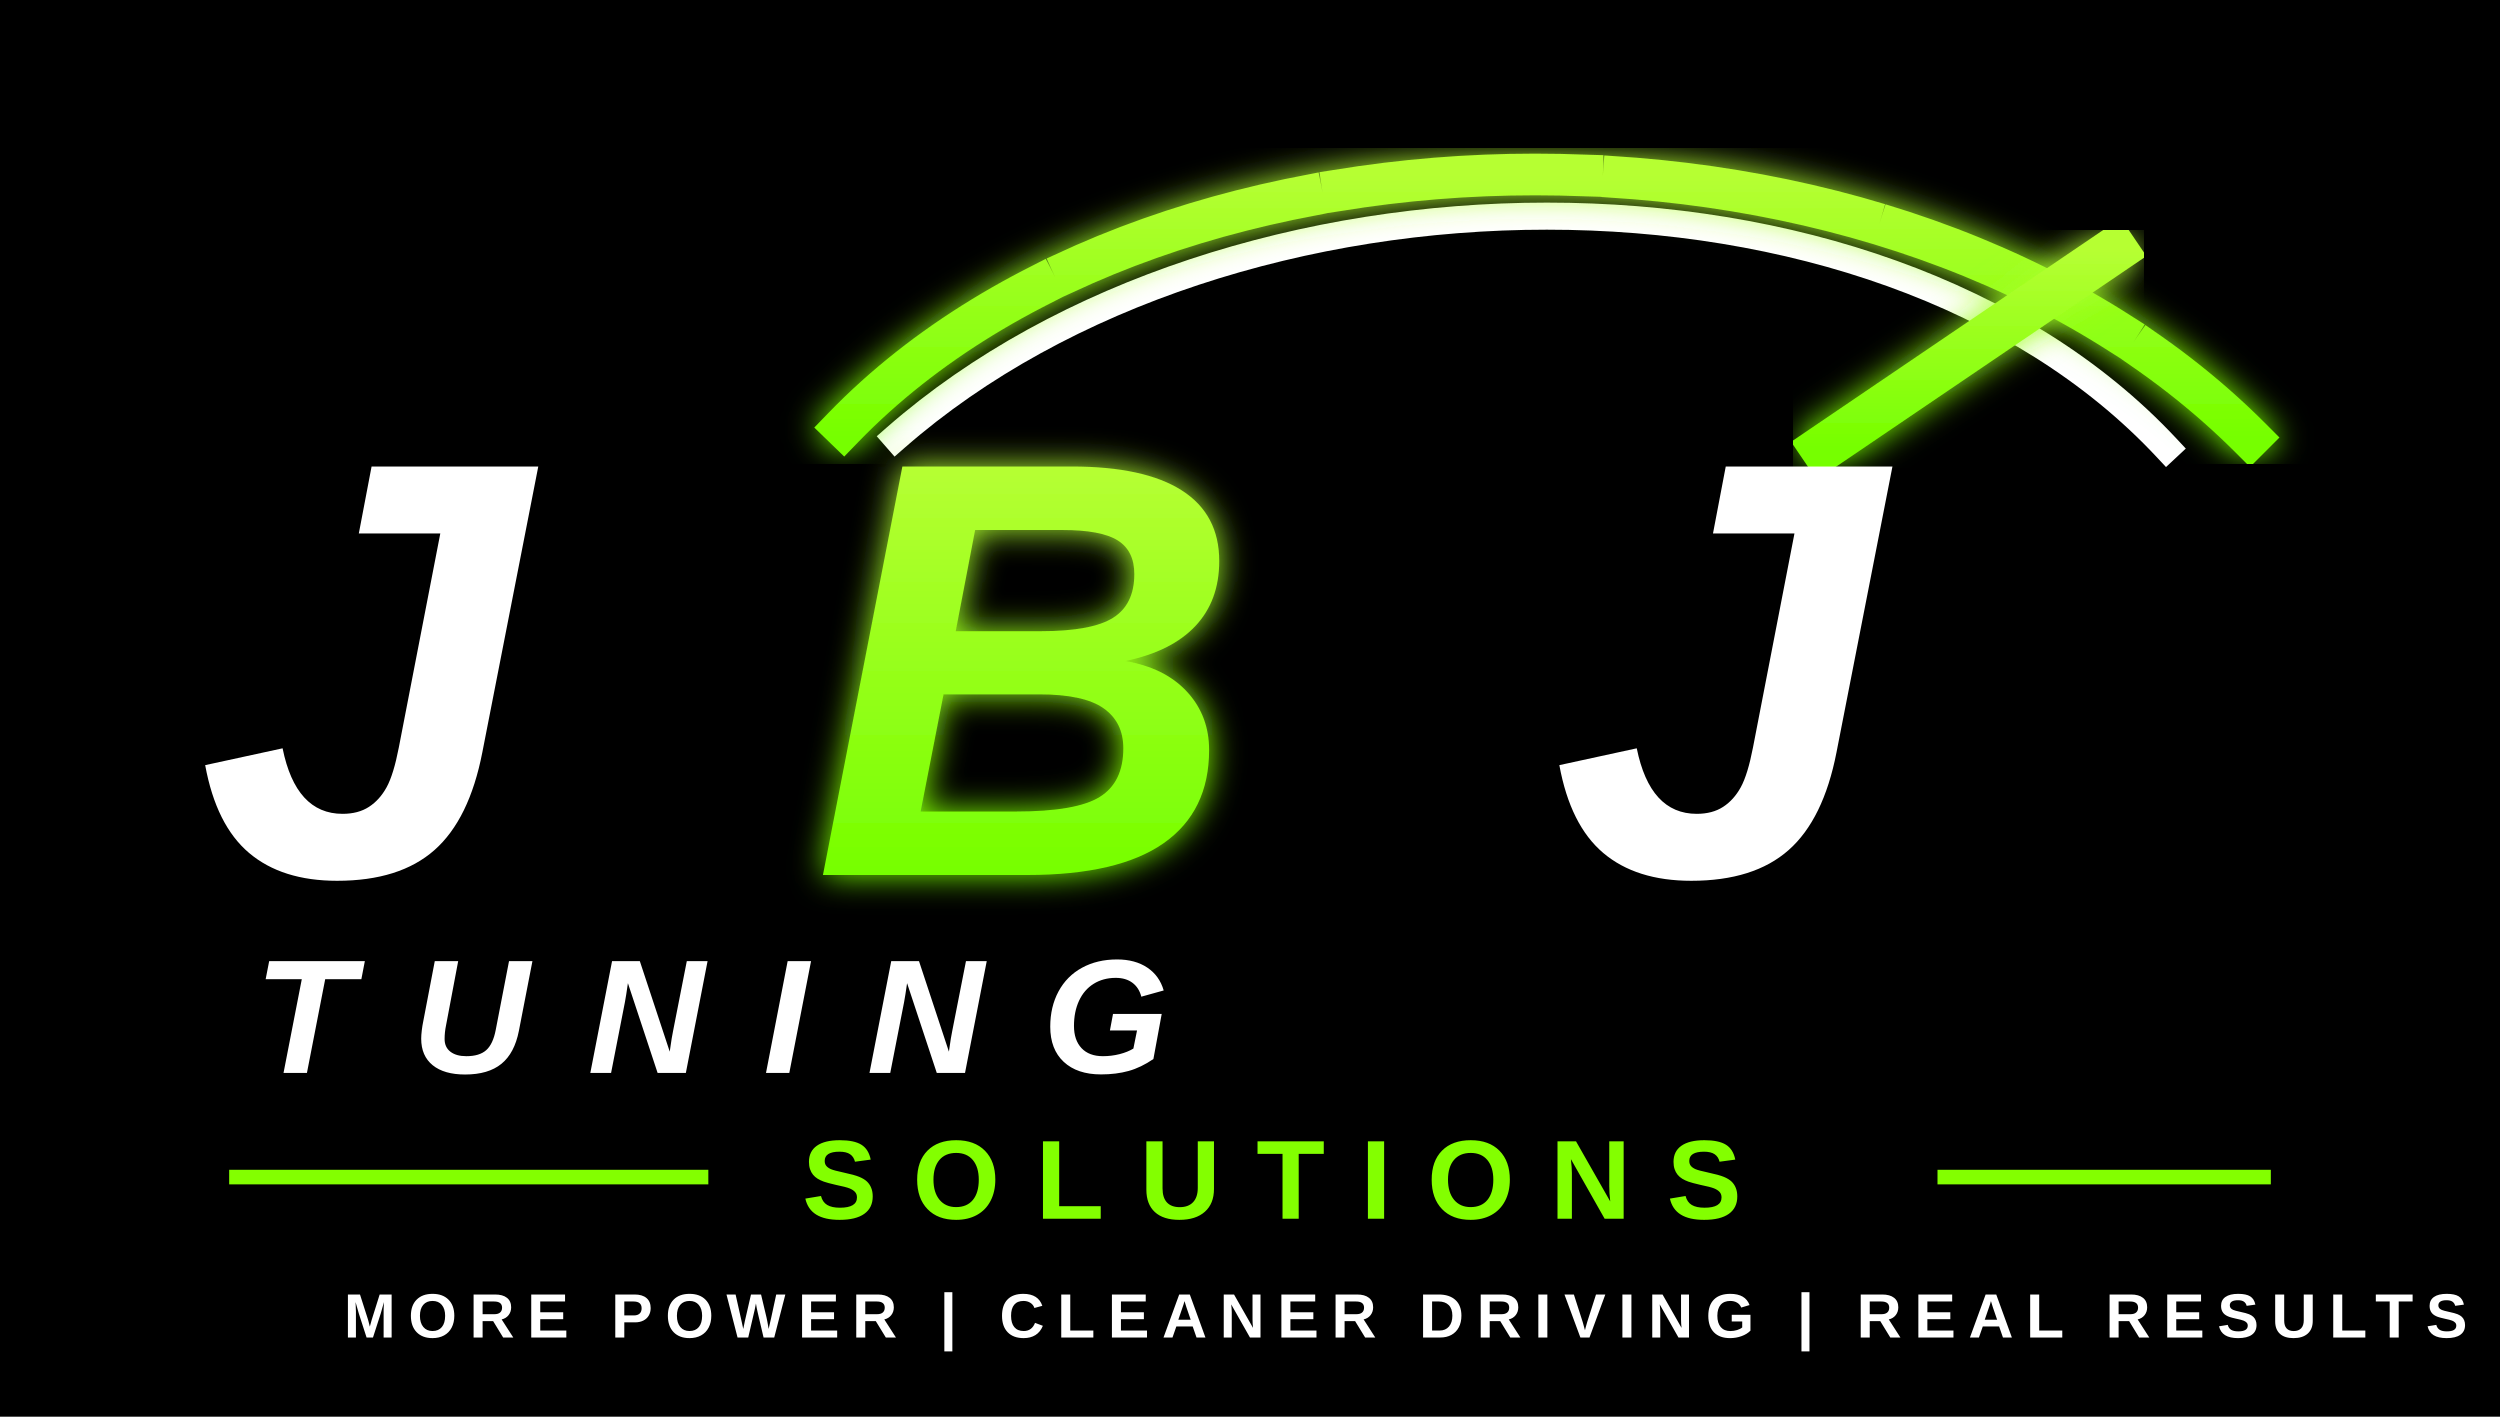
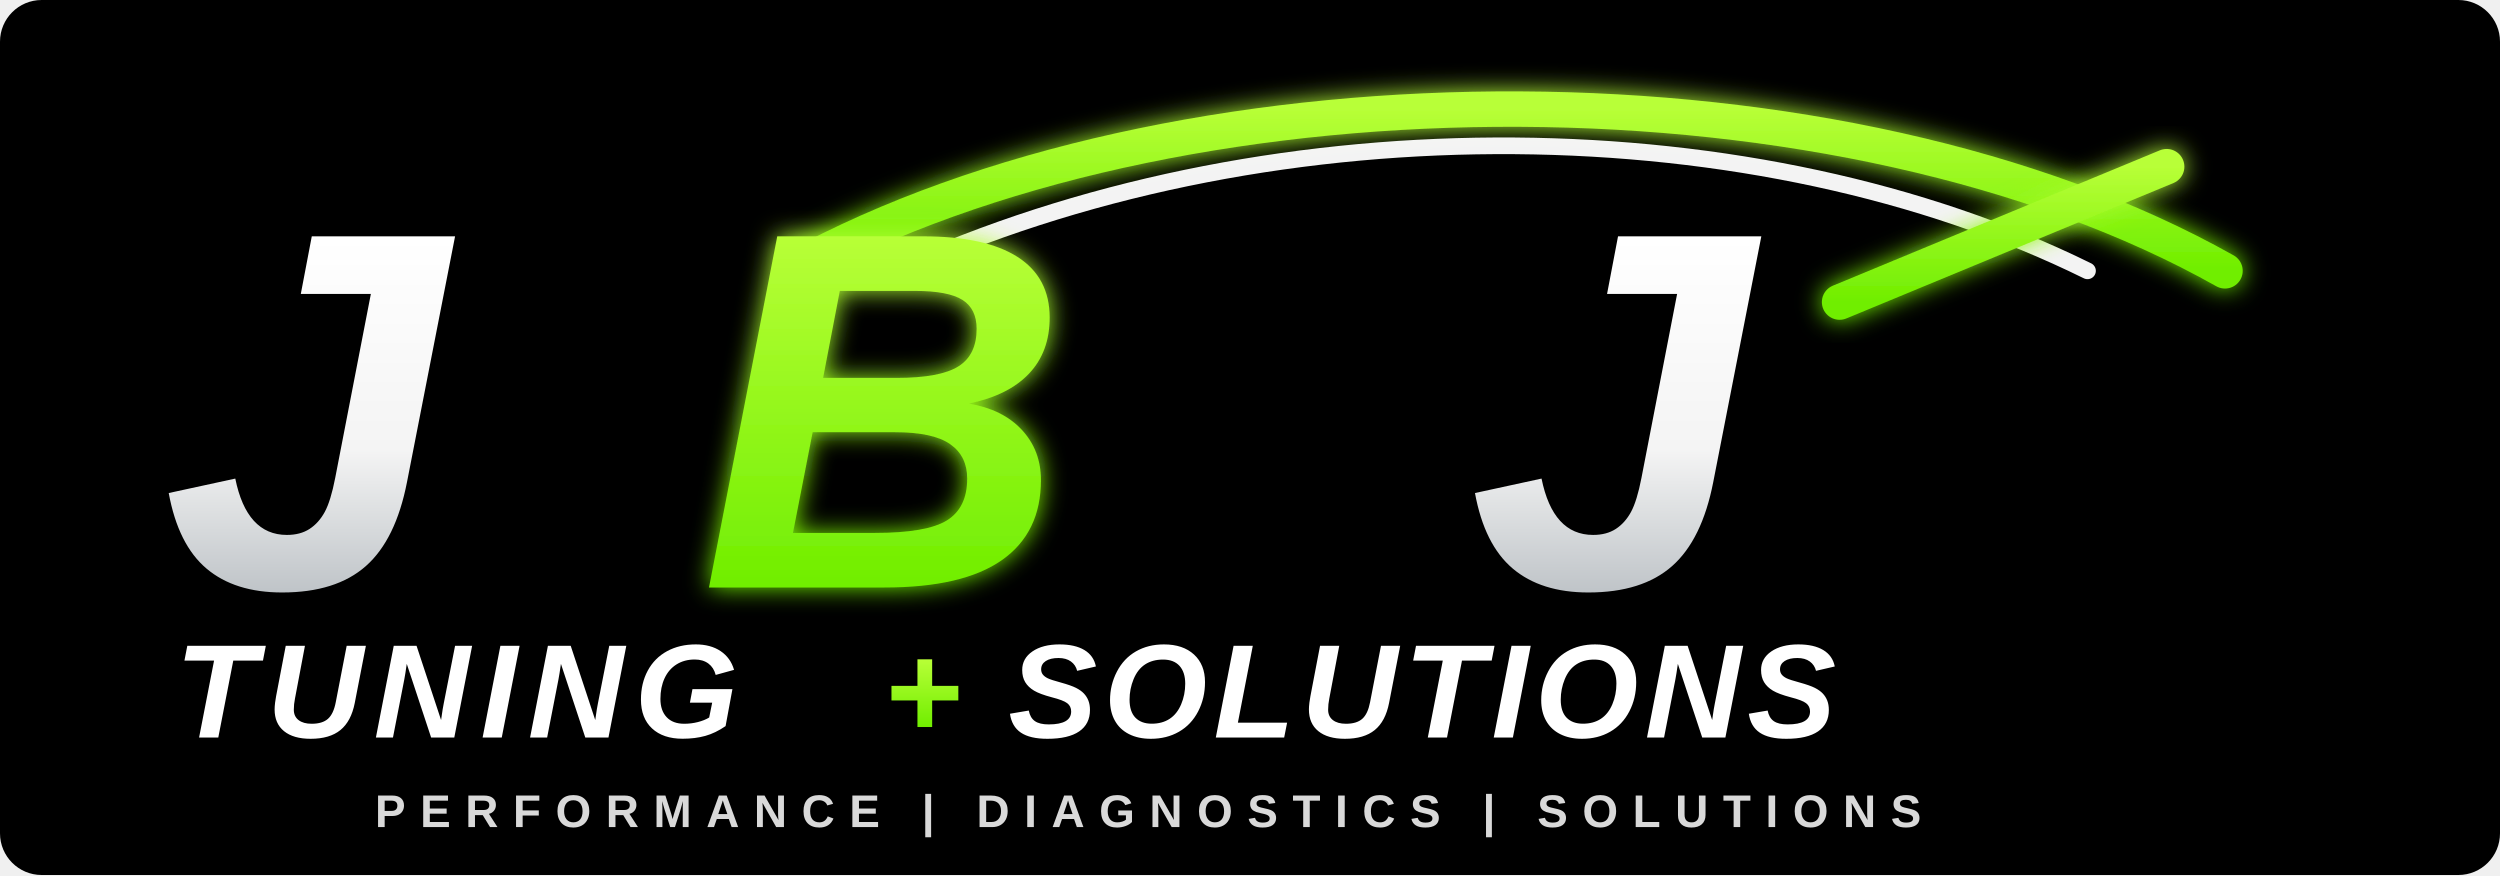
- <svg xmlns="http://www.w3.org/2000/svg" viewBox="0 0 1200 680" role="img" aria-labelledby="title desc">
+ <svg xmlns="http://www.w3.org/2000/svg" viewBox="0 0 1200 420" role="img" aria-labelledby="title desc">
  <defs>
-     <linearGradient id="lime" x1="0" x2="0" y1="0" y2="1">
-       <stop offset="0" stop-color="#b6ff33" />
-       <stop offset="1" stop-color="#76ff00" />
+     <linearGradient id="lime" x1="0" y1="0" x2="0" y2="1">
+       <stop offset="0" stop-color="#b8ff37" />
+       <stop offset="1" stop-color="#70ee00" />
    </linearGradient>
-     <filter id="glow">
-       <feGaussianBlur stdDeviation="8" result="b" />
+     <linearGradient id="silver" x1="0" y1="0" x2="0" y2="1">
+       <stop offset="0" stop-color="#ffffff" />
+       <stop offset=".6" stop-color="#f4f4f4" />
+       <stop offset="1" stop-color="#bfc4c8" />
+     </linearGradient>
+     <filter id="softGlow" x="-30%" y="-30%" width="160%" height="160%">
+       <feGaussianBlur stdDeviation="6" result="blur" />
      <feMerge>
-         <feMergeNode in="b" />
+         <feMergeNode in="blur" />
        <feMergeNode in="SourceGraphic" />
      </feMerge>
    </filter>
  </defs>
-   <rect width="1200" height="680" fill="#000" />
-   <g fill="none" stroke-linecap="square">
-     <path d="M430 210 C590 70 900 65 1040 215" stroke="#fff" stroke-width="13" />
-     <path d="M405 205 C560 45 910 40 1080 210" stroke="url(#lime)" stroke-width="20" stroke-dasharray="115 20" filter="url(#glow)" />
-     <path d="M875 215 L1015 120" stroke="url(#lime)" stroke-width="22" filter="url(#glow)" />
+   <rect width="1200" height="420" rx="20" fill="#000" />
+   <path d="M390 124 C575 28 885 27 1068 130" fill="none" stroke="url(#lime)" stroke-width="17" stroke-linecap="round" filter="url(#softGlow)" />
+   <path d="M438 127 C615 49 844 52 1002 130" fill="none" stroke="#fff" stroke-width="8" stroke-linecap="round" opacity=".95" />
+   <path d="M883 145 L1040 80" stroke="url(#lime)" stroke-width="17" stroke-linecap="round" filter="url(#softGlow)" />
+   <g font-family="Arial Black, Impact, Arial, sans-serif" font-style="italic" font-weight="900">
+     <text x="78" y="282" font-size="245" fill="url(#silver)" letter-spacing="-18">J</text>
+     <text x="336" y="282" font-size="245" fill="url(#lime)" letter-spacing="-18" filter="url(#softGlow)">B</text>
+     <text x="705" y="282" font-size="245" fill="url(#silver)" letter-spacing="-18">J</text>
  </g>
-   <text x="95" y="420" font-family="Arial Black, Arial, sans-serif" font-size="285" font-style="italic" font-weight="900" fill="#fff" letter-spacing="-34">J</text>
-   <text x="390" y="420" font-family="Arial Black, Arial, sans-serif" font-size="285" font-style="italic" font-weight="900" fill="url(#lime)" letter-spacing="-34" filter="url(#glow)">B</text>
-   <text x="745" y="420" font-family="Arial Black, Arial, sans-serif" font-size="285" font-style="italic" font-weight="900" fill="#fff" letter-spacing="-34">J</text>
-   <text x="122" y="515" font-family="Arial Black, Arial, sans-serif" font-size="78" font-style="italic" font-weight="900" fill="#fff" letter-spacing="28">TUNING</text>
-   <line x1="110" y1="565" x2="340" y2="565" stroke="#83ff00" stroke-width="7" />
-   <text x="385" y="585" font-family="Arial, sans-serif" font-size="54" font-weight="800" fill="#83ff00" letter-spacing="17">SOLUTIONS</text>
-   <line x1="930" y1="565" x2="1090" y2="565" stroke="#83ff00" stroke-width="7" />
-   <text x="165" y="642" font-family="Arial, sans-serif" font-size="30" font-weight="700" fill="#fff" letter-spacing="6">MORE POWER   |   CLEANER DRIVING   |   REAL RESULTS</text>
+   <text x="84" y="354" font-family="Arial Black, Arial, sans-serif" font-style="italic" font-weight="900" font-size="64" fill="#fff" letter-spacing="5">TUNING</text>
+   <text x="424" y="354" font-family="Arial Black, Arial, sans-serif" font-style="italic" font-weight="900" font-size="64" fill="url(#lime)">+</text>
+   <text x="484" y="354" font-family="Arial Black, Arial, sans-serif" font-style="italic" font-weight="900" font-size="64" fill="#fff" letter-spacing="3">SOLUTIONS</text>
+   <text x="180" y="397" font-family="Arial, sans-serif" font-size="22" font-weight="700" fill="#d9d9d9" letter-spacing="7">PERFORMANCE  |  DIAGNOSTICS  |  SOLUTIONS</text>
</svg>
